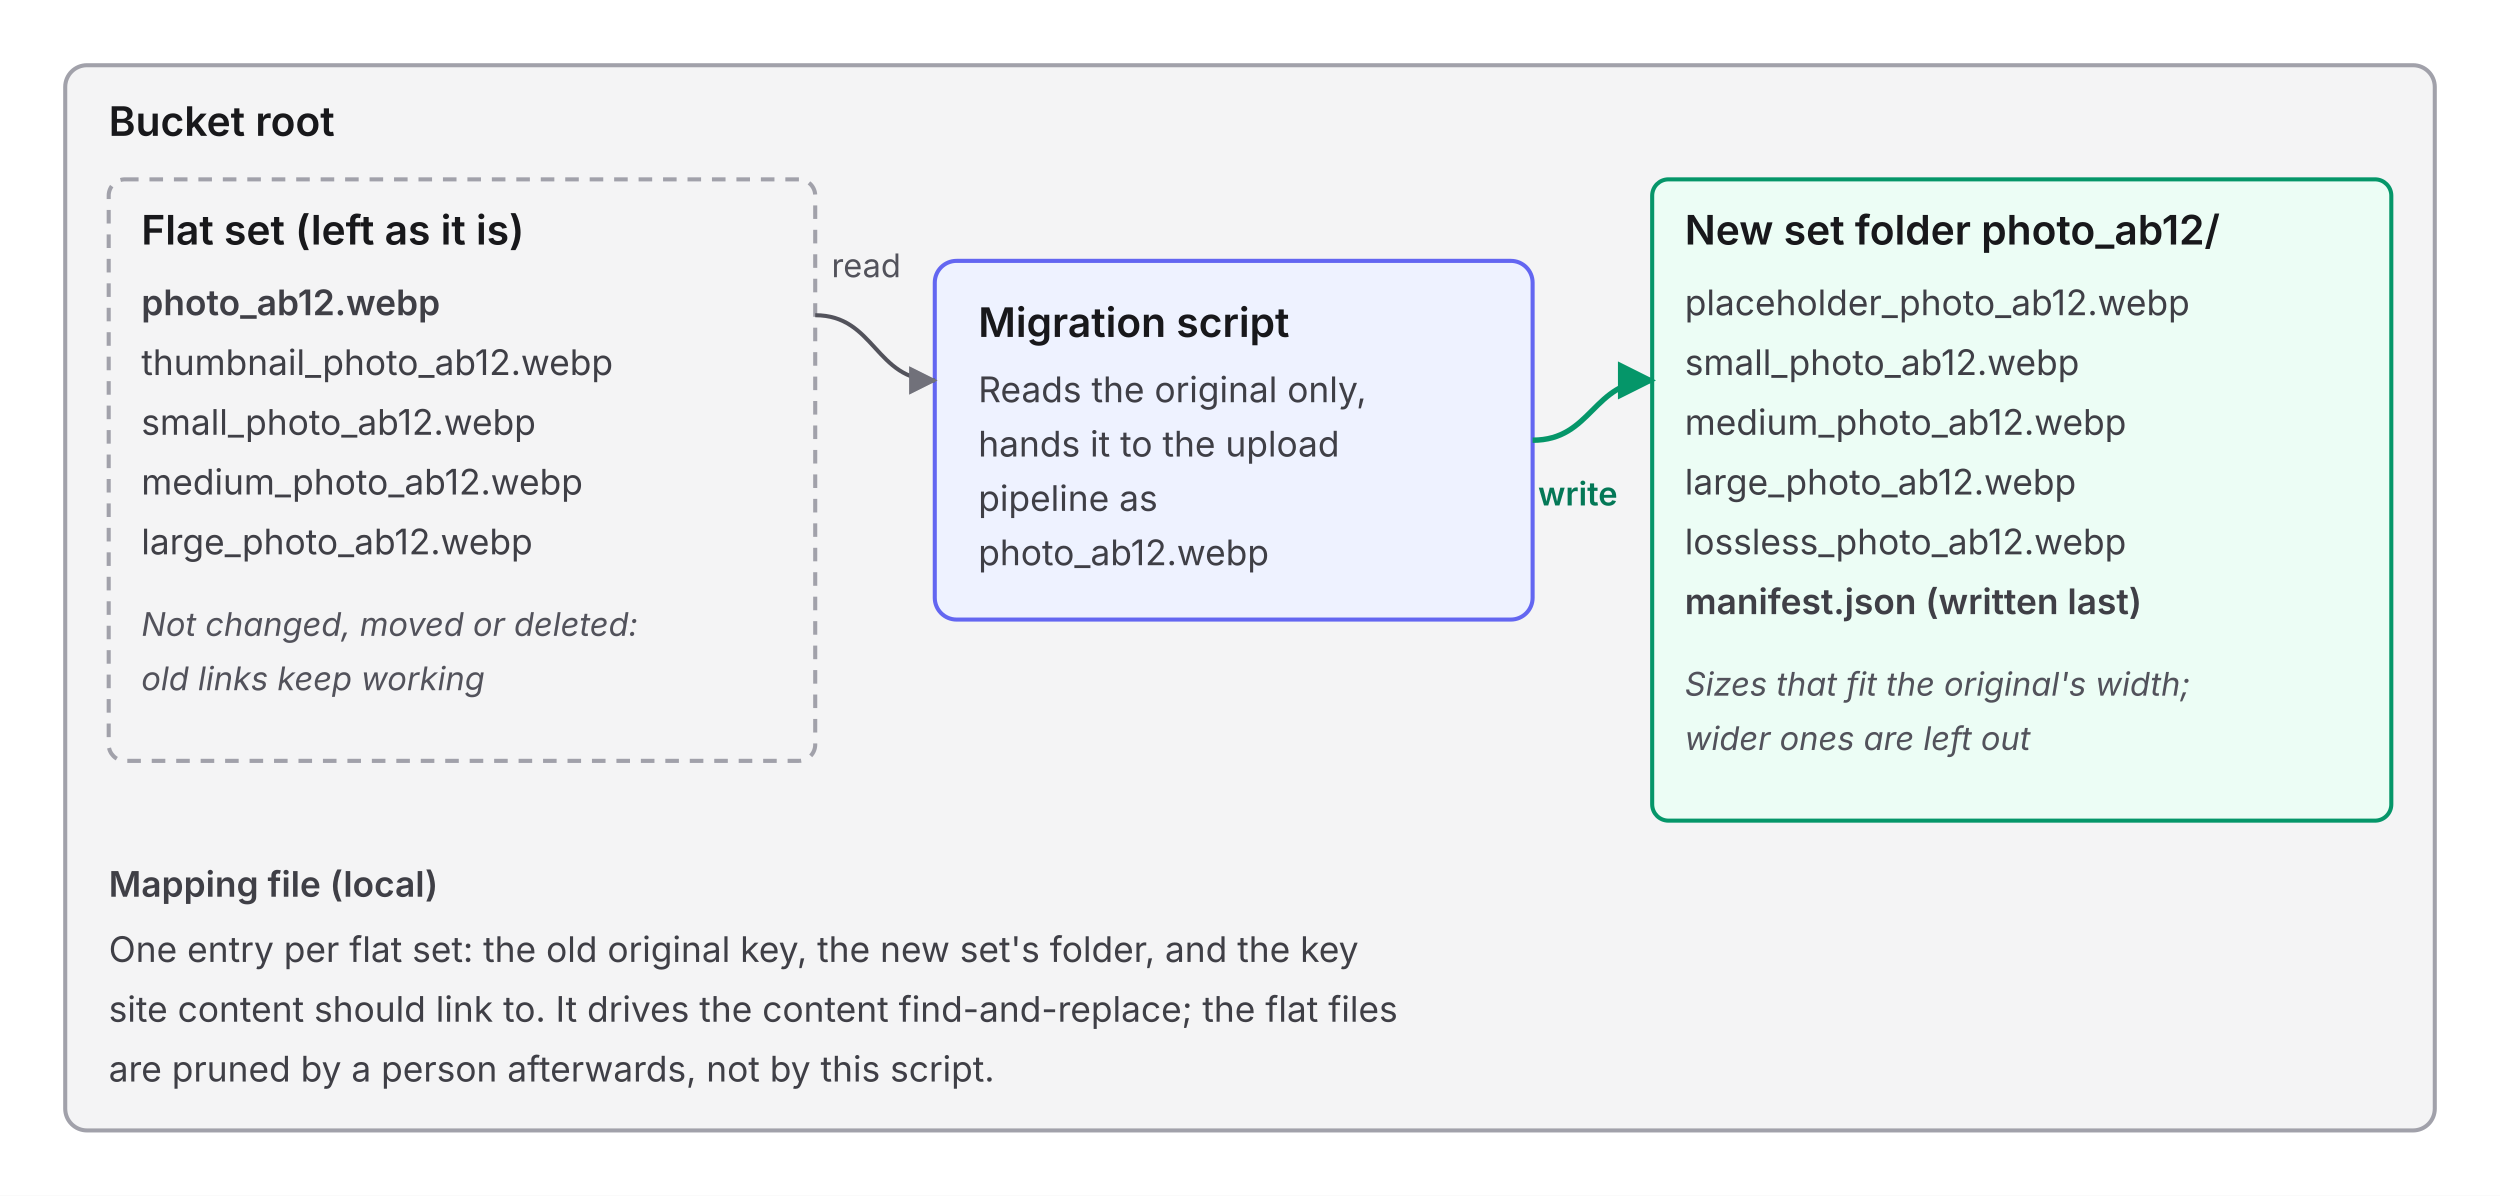
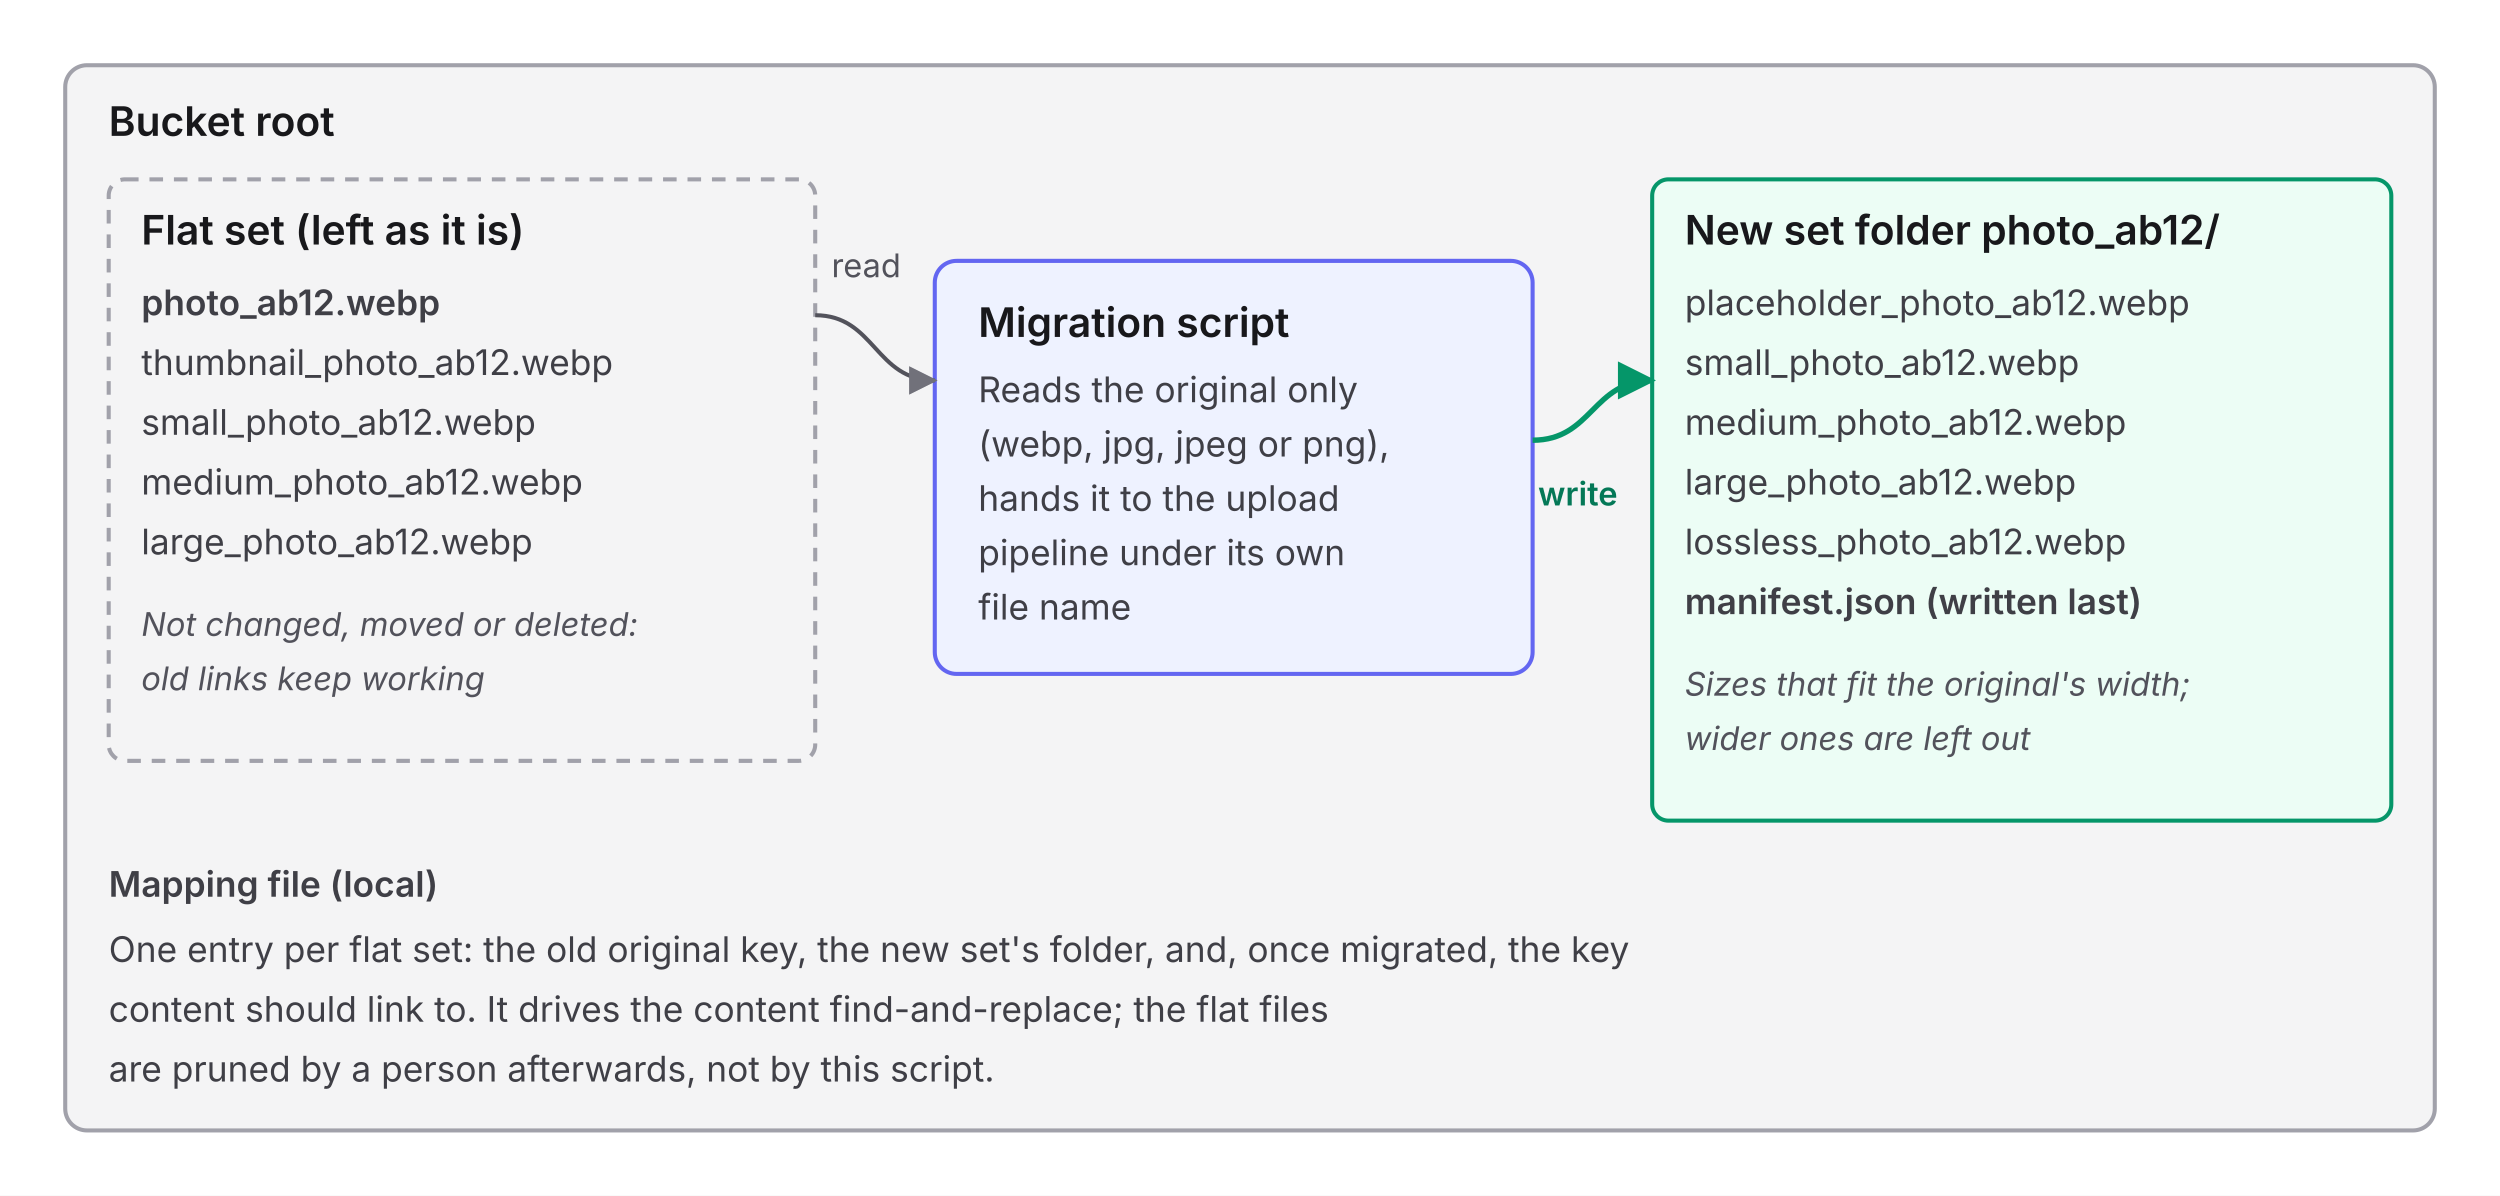
<svg xmlns="http://www.w3.org/2000/svg" viewBox="0 0 920 440" role="img" aria-labelledby="t d" font-family="ui-sans-serif, system-ui, -apple-system, 'Segoe UI', sans-serif">
  <style>
    .bg { fill: #ffffff; }
    .box { fill: #f4f4f5; stroke: #a1a1aa; stroke-width: 1.5; }
    .script { fill: #eef2ff; stroke: #6366f1; stroke-width: 1.5; }
    .write { fill: #ecfdf5; stroke: #059669; stroke-width: 1.5; }
    .flat { fill: none; stroke: #a1a1aa; stroke-width: 1.5; stroke-dasharray: 5 4; }
    .h { font-size: 15px; font-weight: 600; fill: #18181b; }
    .p { font-size: 13px; fill: #3f3f46; }
    .read { stroke: #52525b; stroke-width: 1.5; fill: none; }
    .wr { stroke: #059669; stroke-width: 2; fill: none; }
    .lr { font-size: 12px; fill: #52525b; }
    .lw { font-size: 12px; fill: #047857; font-weight: 600; }
    .keep { font-size: 12px; fill: #52525b; font-style: italic; }
    @media (prefers-color-scheme: dark) {
      .bg { fill: #18181b; }
      .box { fill: #27272a; stroke: #71717a; }
      .script { fill: #1e1b4b; stroke: #818cf8; }
      .write { fill: #052e2b; stroke: #34d399; }
      .flat { stroke: #71717a; }
      .h { fill: #f4f4f5; }
      .p { fill: #d4d4d8; }
      .read { stroke: #a1a1aa; }
      .wr { stroke: #34d399; }
      .lr, .keep { fill: #a1a1aa; }
      .lw { fill: #6ee7b7; }
    }
  </style>
  <defs>
    <marker id="a" viewBox="0 0 10 10" refX="9" refY="5" markerWidth="7" markerHeight="7" orient="auto-start-reverse">
      <path d="M0 0 10 5 0 10z" fill="#71717a" />
    </marker>
    <marker id="g" viewBox="0 0 10 10" refX="9" refY="5" markerWidth="7" markerHeight="7" orient="auto-start-reverse">
      <path d="M0 0 10 5 0 10z" fill="#059669" />
    </marker>
  </defs>
  <rect class="bg" width="920" height="440" />
  <rect class="box" x="24" y="24" width="872" height="392" rx="8" />
  <text class="h" x="40" y="50">Bucket root</text>
  <rect class="flat" x="40" y="66" width="260" height="214" rx="6" />
  <text class="h" x="52" y="90" font-size="13">Flat set (left as it is)</text>
  <text class="p" x="52" y="116" font-weight="600">photo_ab12.webp</text>
  <text class="p" x="52" y="138">thumbnail_photo_ab12.webp</text>
  <text class="p" x="52" y="160">small_photo_ab12.webp</text>
  <text class="p" x="52" y="182">medium_photo_ab12.webp</text>
  <text class="p" x="52" y="204">large_photo_ab12.webp</text>
  <text class="keep" x="52" y="234">Not changed, moved or deleted:</text>
  <text class="keep" x="52" y="254">old links keep working</text>
-   <rect class="script" x="344" y="96" width="220" height="132" rx="8" />
+   <rect class="script" x="344" y="96" width="220" height="152" rx="8" />
  <text class="h" x="360" y="124">Migration script</text>
-   <text class="p" x="360" y="148">Reads the original only,</text>
-   <text class="p" x="360" y="168">hands it to the upload</text>
-   <text class="p" x="360" y="188">pipeline as</text>
-   <text class="p" x="360" y="208">photo_ab12.webp</text>
+   <text class="p" x="360" y="148">Reads the original only</text>
+   <text class="p" x="360" y="168">(webp, jpg, jpeg or png),</text>
+   <text class="p" x="360" y="188">hands it to the upload</text>
+   <text class="p" x="360" y="208">pipeline under its own</text>
+   <text class="p" x="360" y="228">file name</text>
  <rect class="write" x="608" y="66" width="272" height="236" rx="6" />
  <text class="h" x="620" y="90" font-size="13">New set folder  photo_ab12/</text>
  <text class="p" x="620" y="116">placeholder_photo_ab12.webp</text>
  <text class="p" x="620" y="138">small_photo_ab12.webp</text>
  <text class="p" x="620" y="160">medium_photo_ab12.webp</text>
  <text class="p" x="620" y="182">large_photo_ab12.webp</text>
  <text class="p" x="620" y="204">lossless_photo_ab12.webp</text>
  <text class="p" x="620" y="226" font-weight="600">manifest.json (written last)</text>
  <text class="keep" x="620" y="256">Sizes that fit the original's width;</text>
  <text class="keep" x="620" y="276">wider ones are left out</text>
  <path class="read" d="M300 116 C322 116 322 140 344 140" marker-end="url(#a)" />
  <text class="lr" x="306" y="102">read</text>
  <path class="wr" d="M564 162 C586 162 586 140 608 140" marker-end="url(#g)" />
  <text class="lw" x="566" y="186">write</text>
  <text class="p" x="40" y="330" font-weight="600">Mapping file (local)</text>
-   <text class="p" x="40" y="354">One entry per flat set: the old original key, the new set's folder, and the key</text>
-   <text class="p" x="40" y="376">site content should link to. It drives the content find-and-replace; the flat files</text>
+   <text class="p" x="40" y="354">One entry per flat set: the old original key, the new set's folder, and, once migrated, the key</text>
+   <text class="p" x="40" y="376">content should link to. It drives the content find-and-replace; the flat files</text>
  <text class="p" x="40" y="398">are pruned by a person afterwards, not by this script.</text>
</svg>
